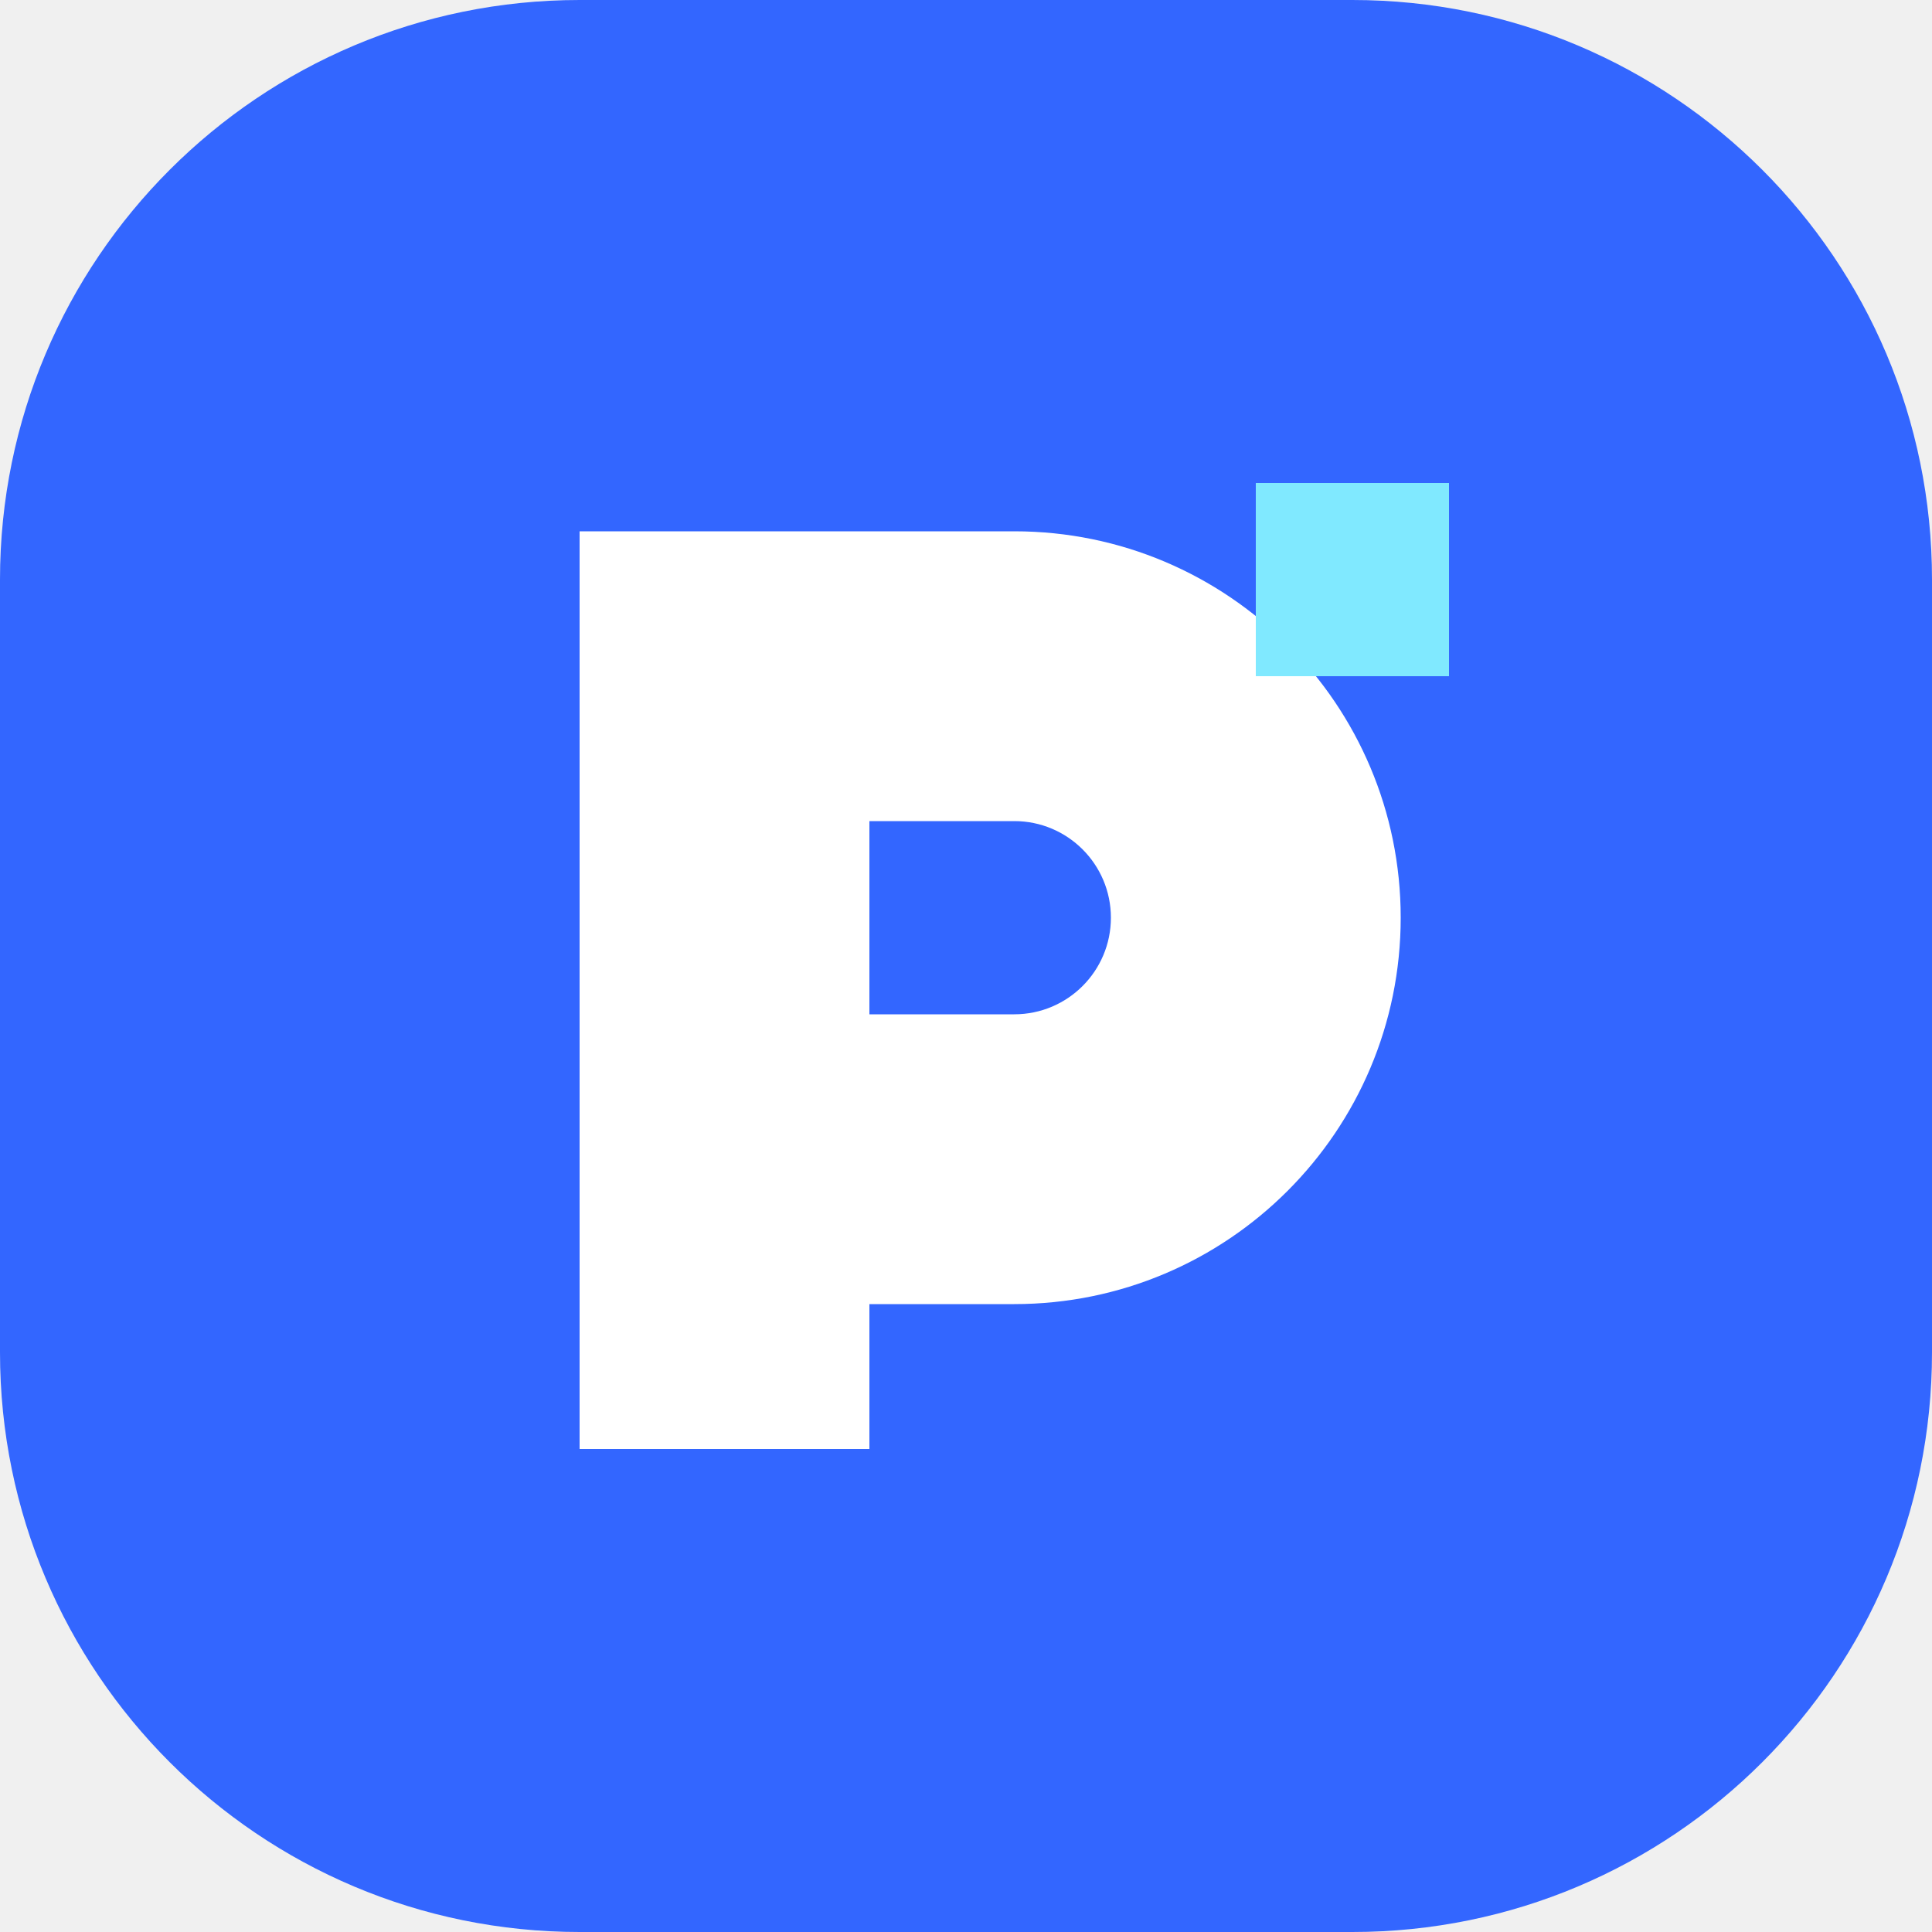
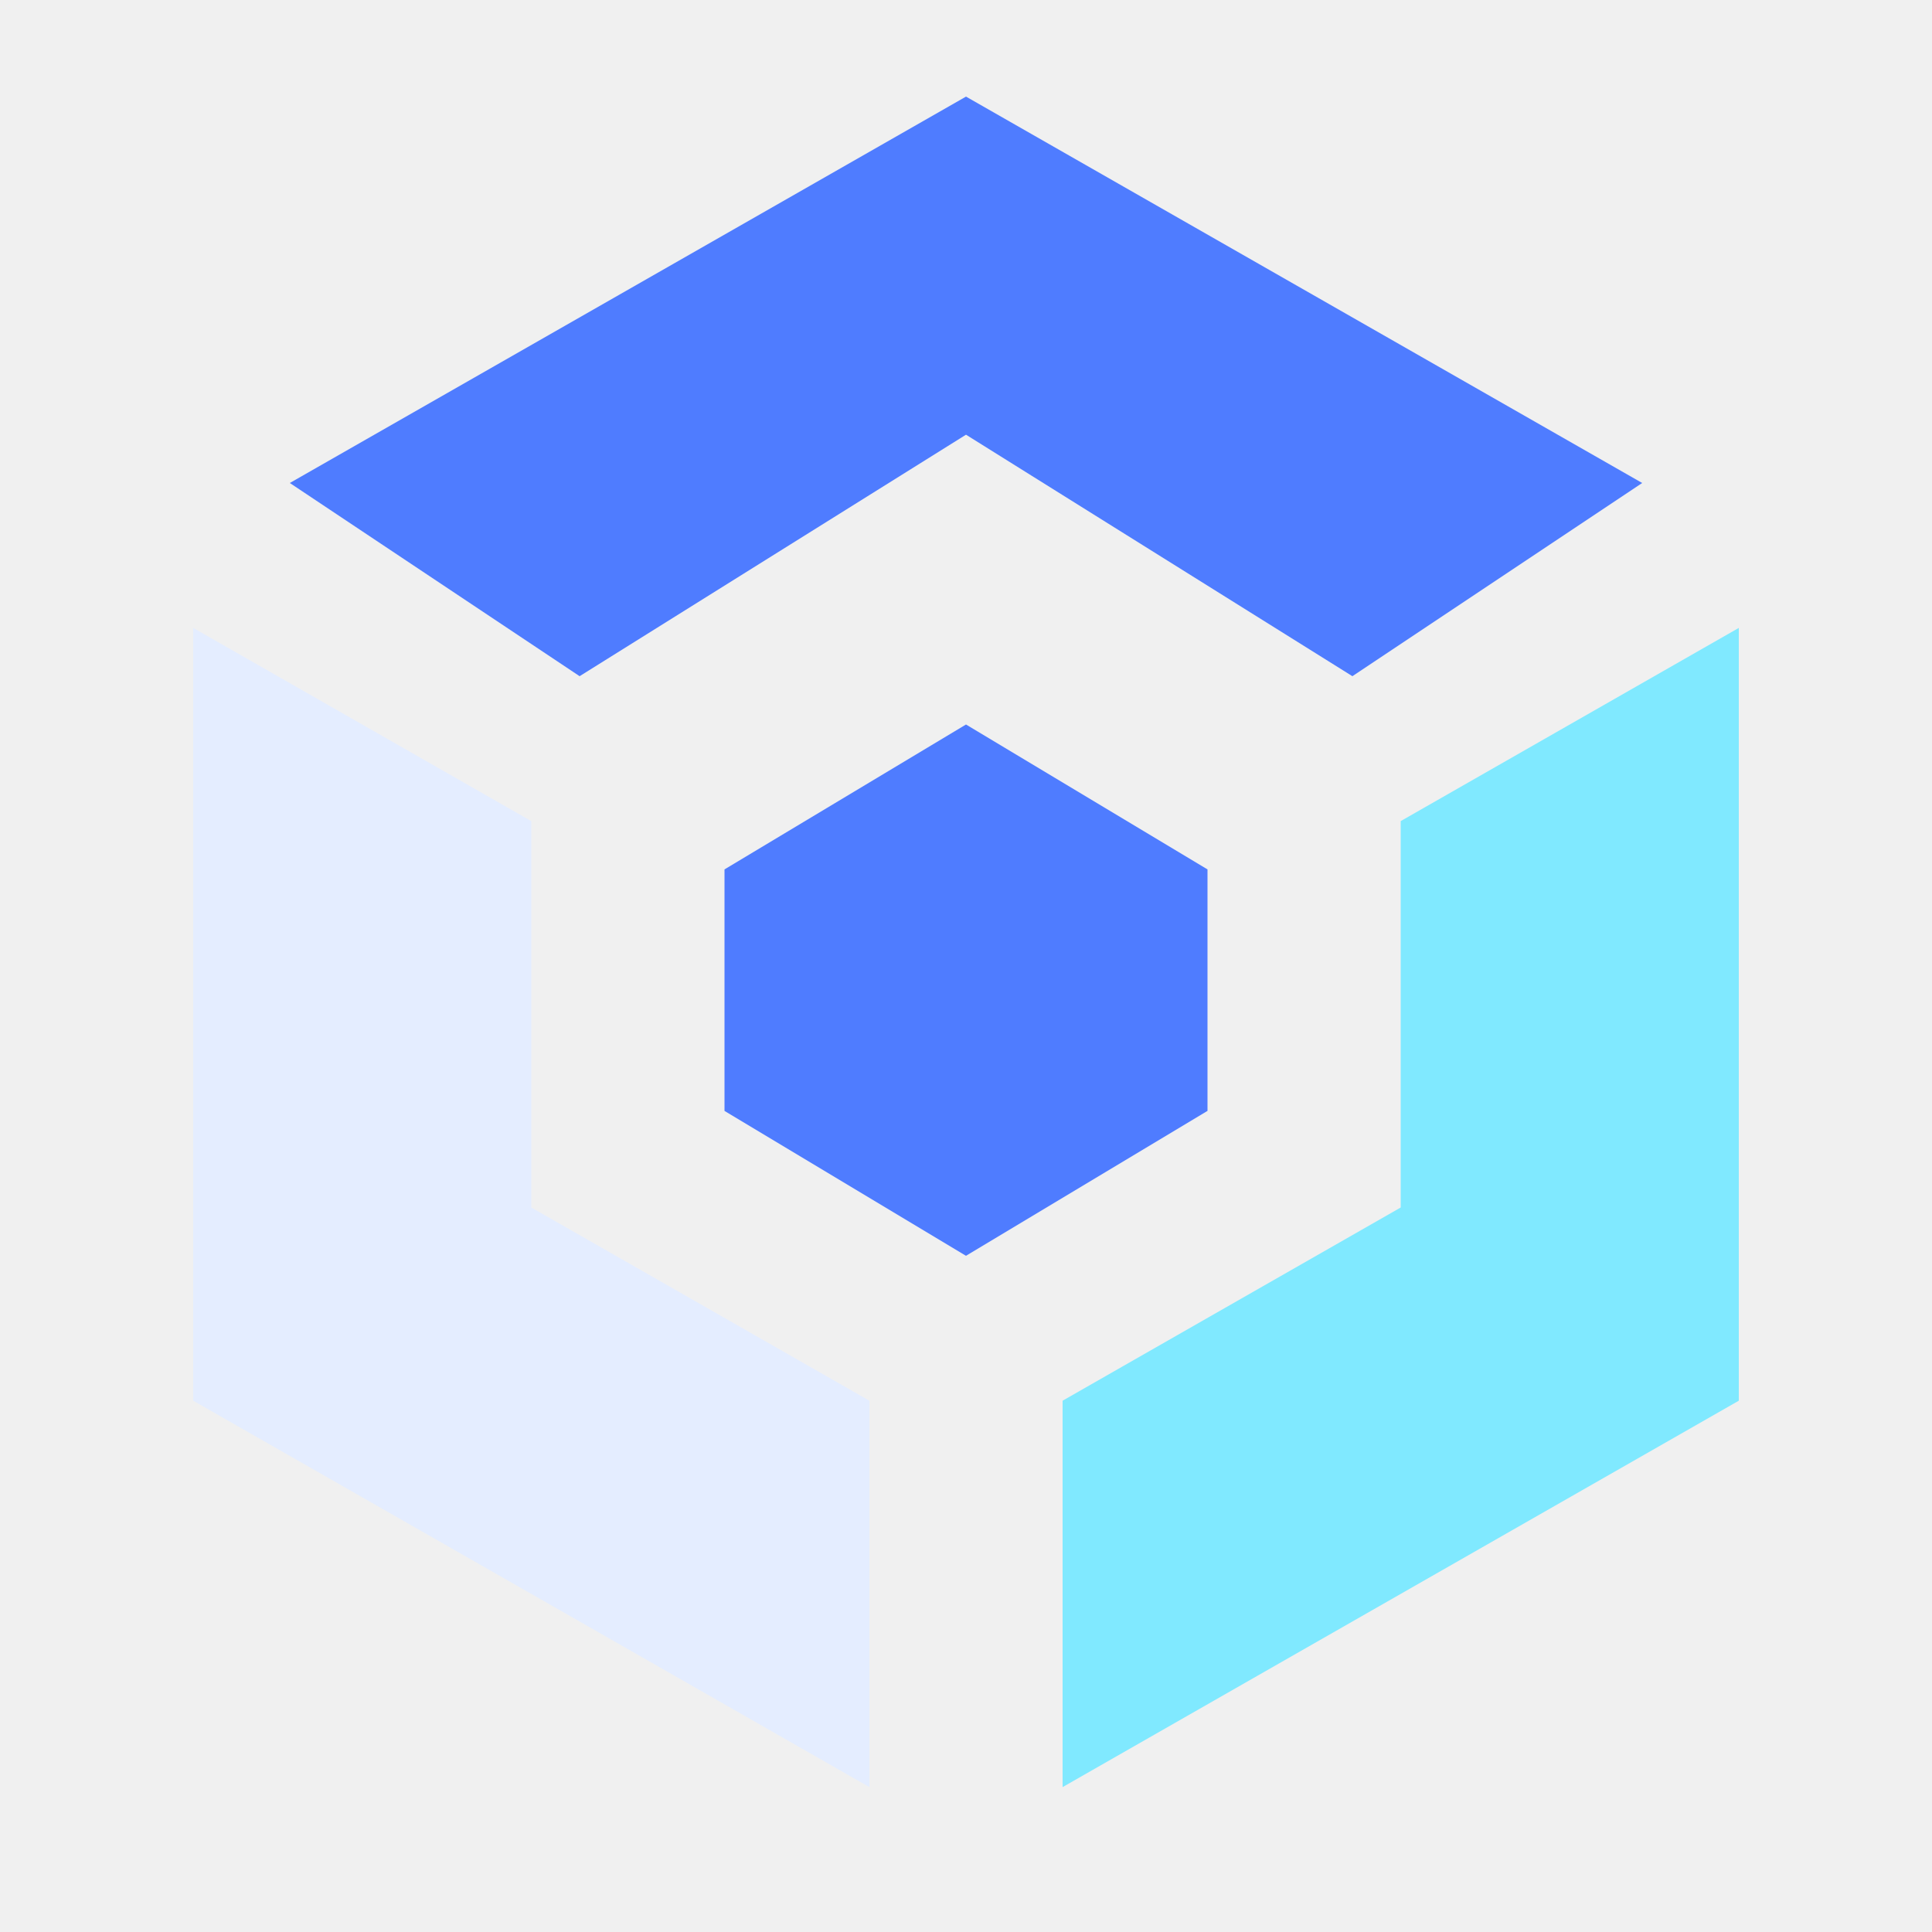
<svg xmlns="http://www.w3.org/2000/svg" viewBox="0 0 40 40">
-   <rect width="40" height="40" rx="12" fill="#3366ff" />
-   <path d="M12 30V11h9a8 8 0 1 1 0 16h-4v-6h4a2 2 0 1 0 0-4h-3v13h-6Z" fill="#fff" />
-   <path d="M26 10h4v4h-4z" fill="#80e9ff" />
+   <path d="M20 2 34 10 28 14 20 9 12 14 6 10 20 2Z" fill="#4f7cff" />
+   <path d="M36 13v16l-14 8v-8l7-4v-8l7-4Z" fill="#80e9ff" />
+   <path d="M18 37 4 29V13l7 4v8l7 4v8Z" fill="#e4edff" />
+   <path d="m20 15 5 3v5l-5 3-5-3v-5l5-3Z" fill="#4f7cff" />
</svg>
